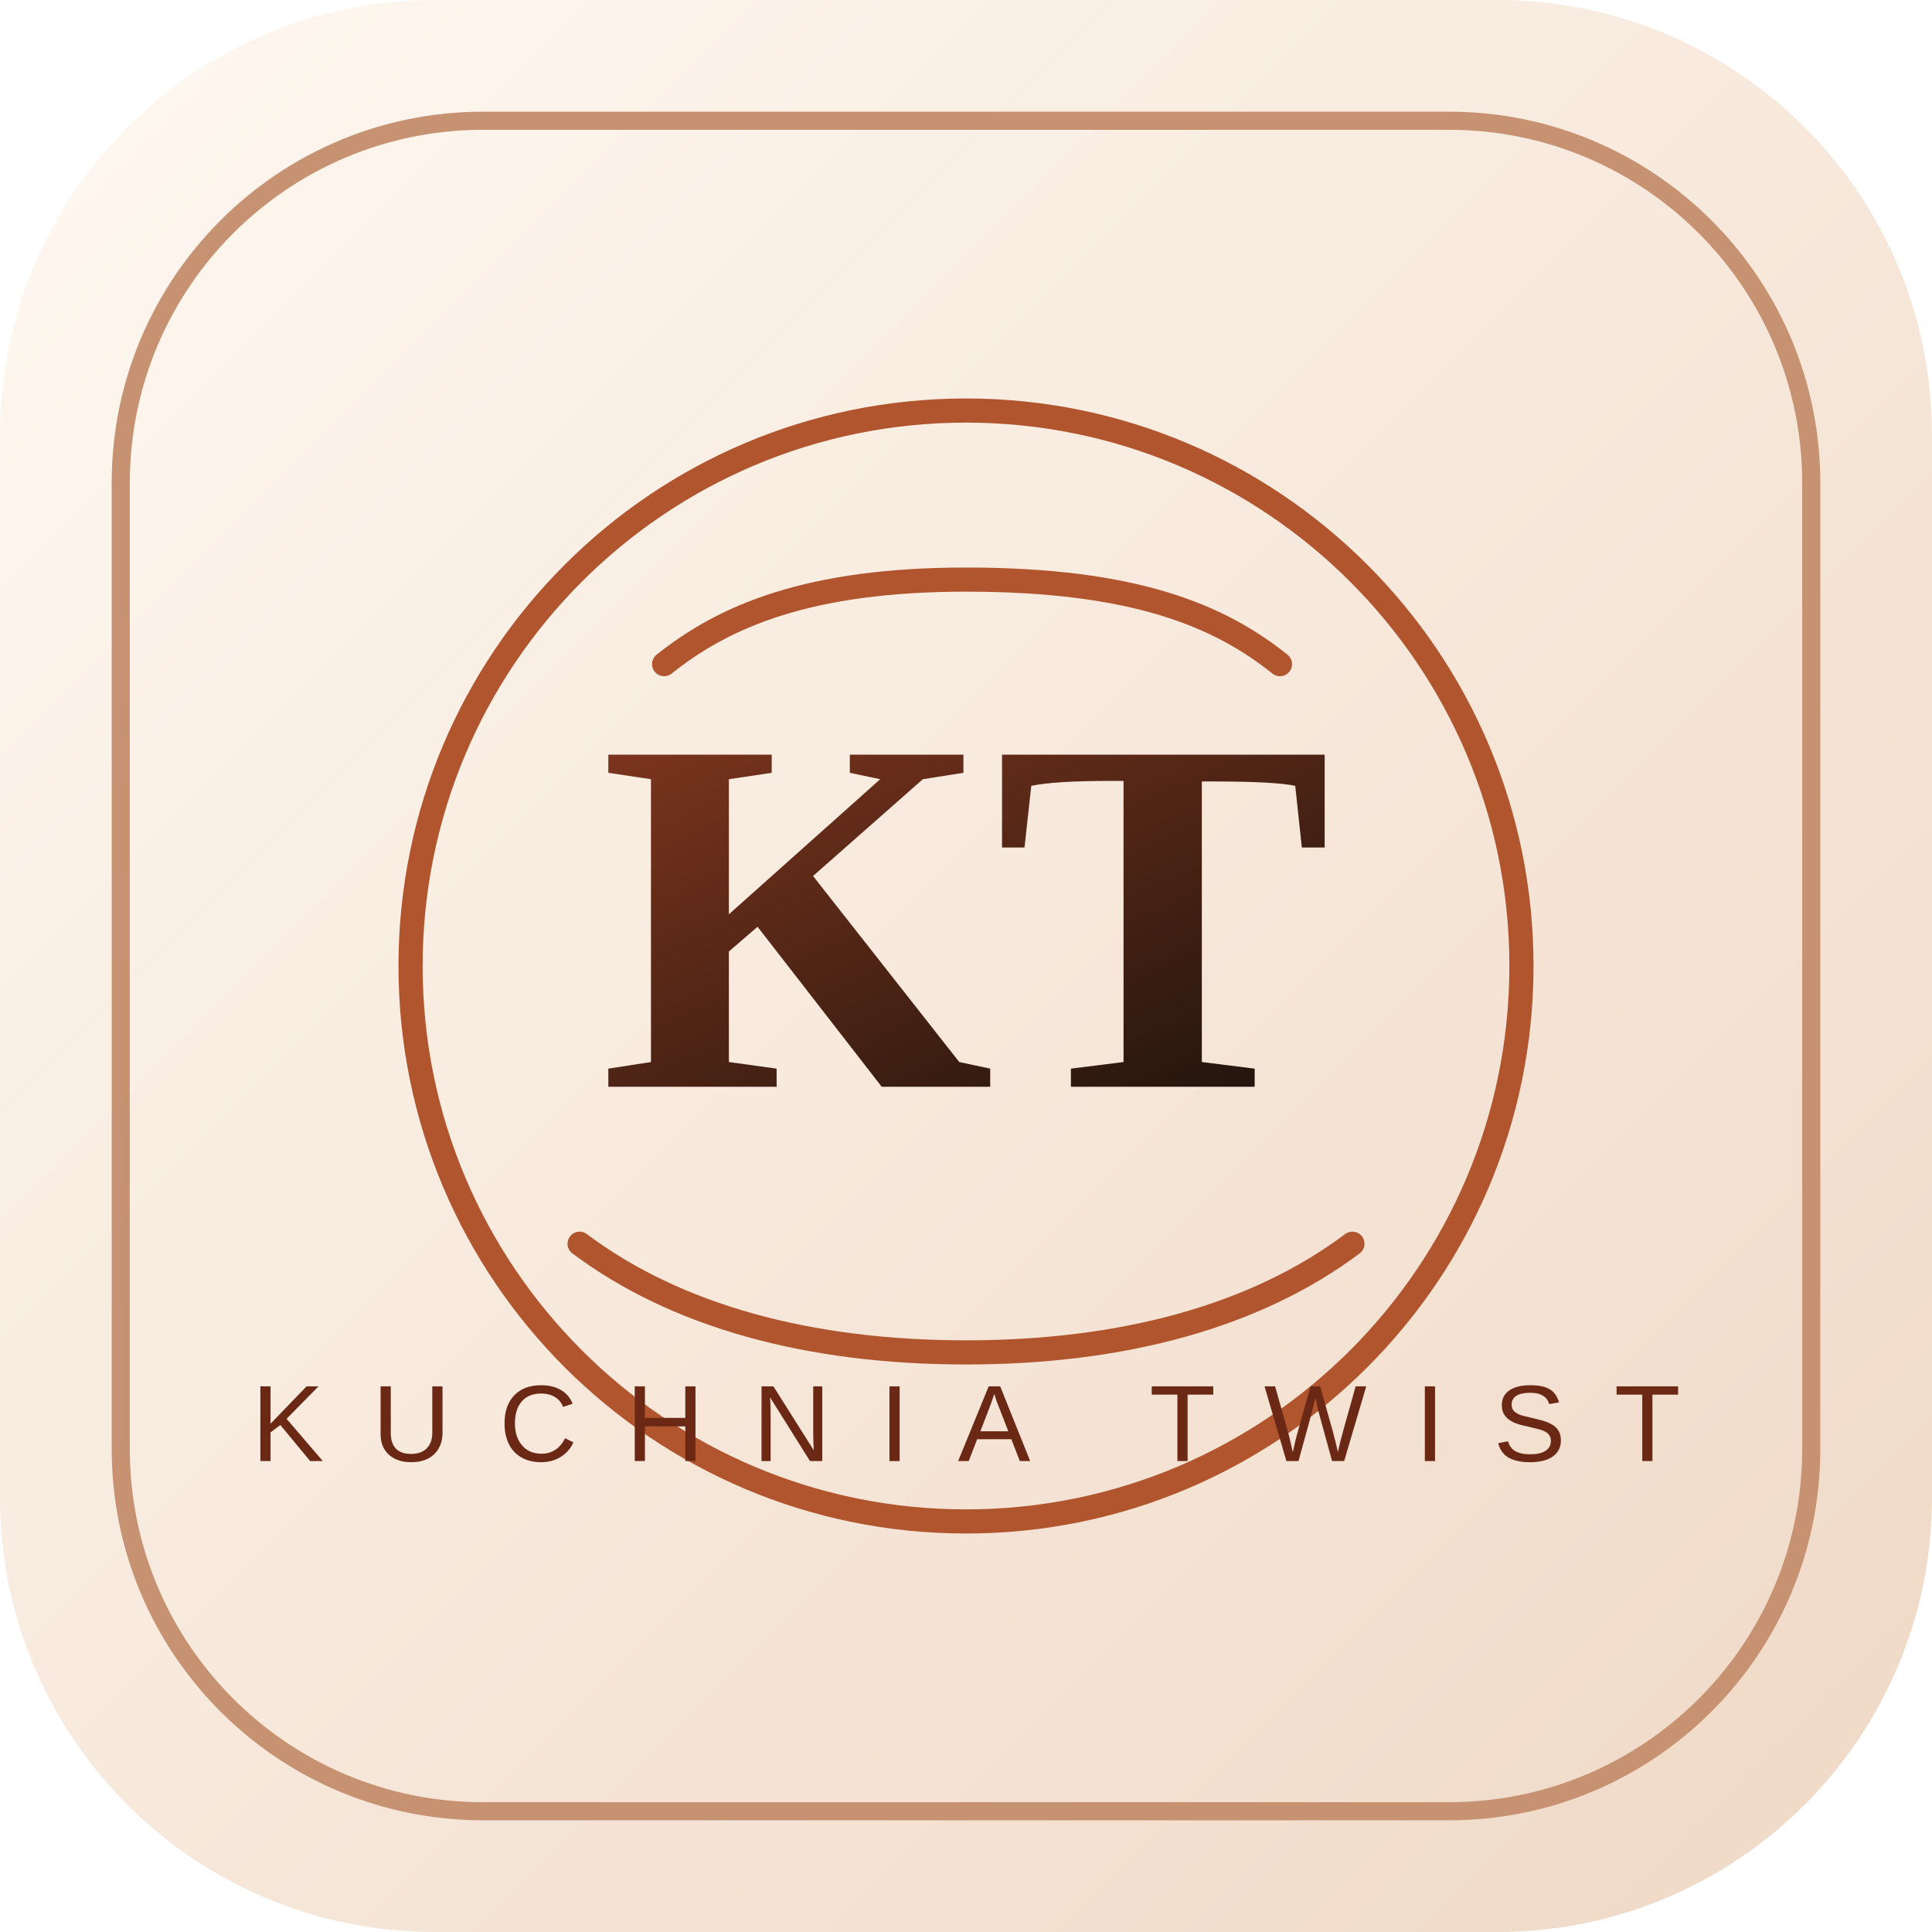
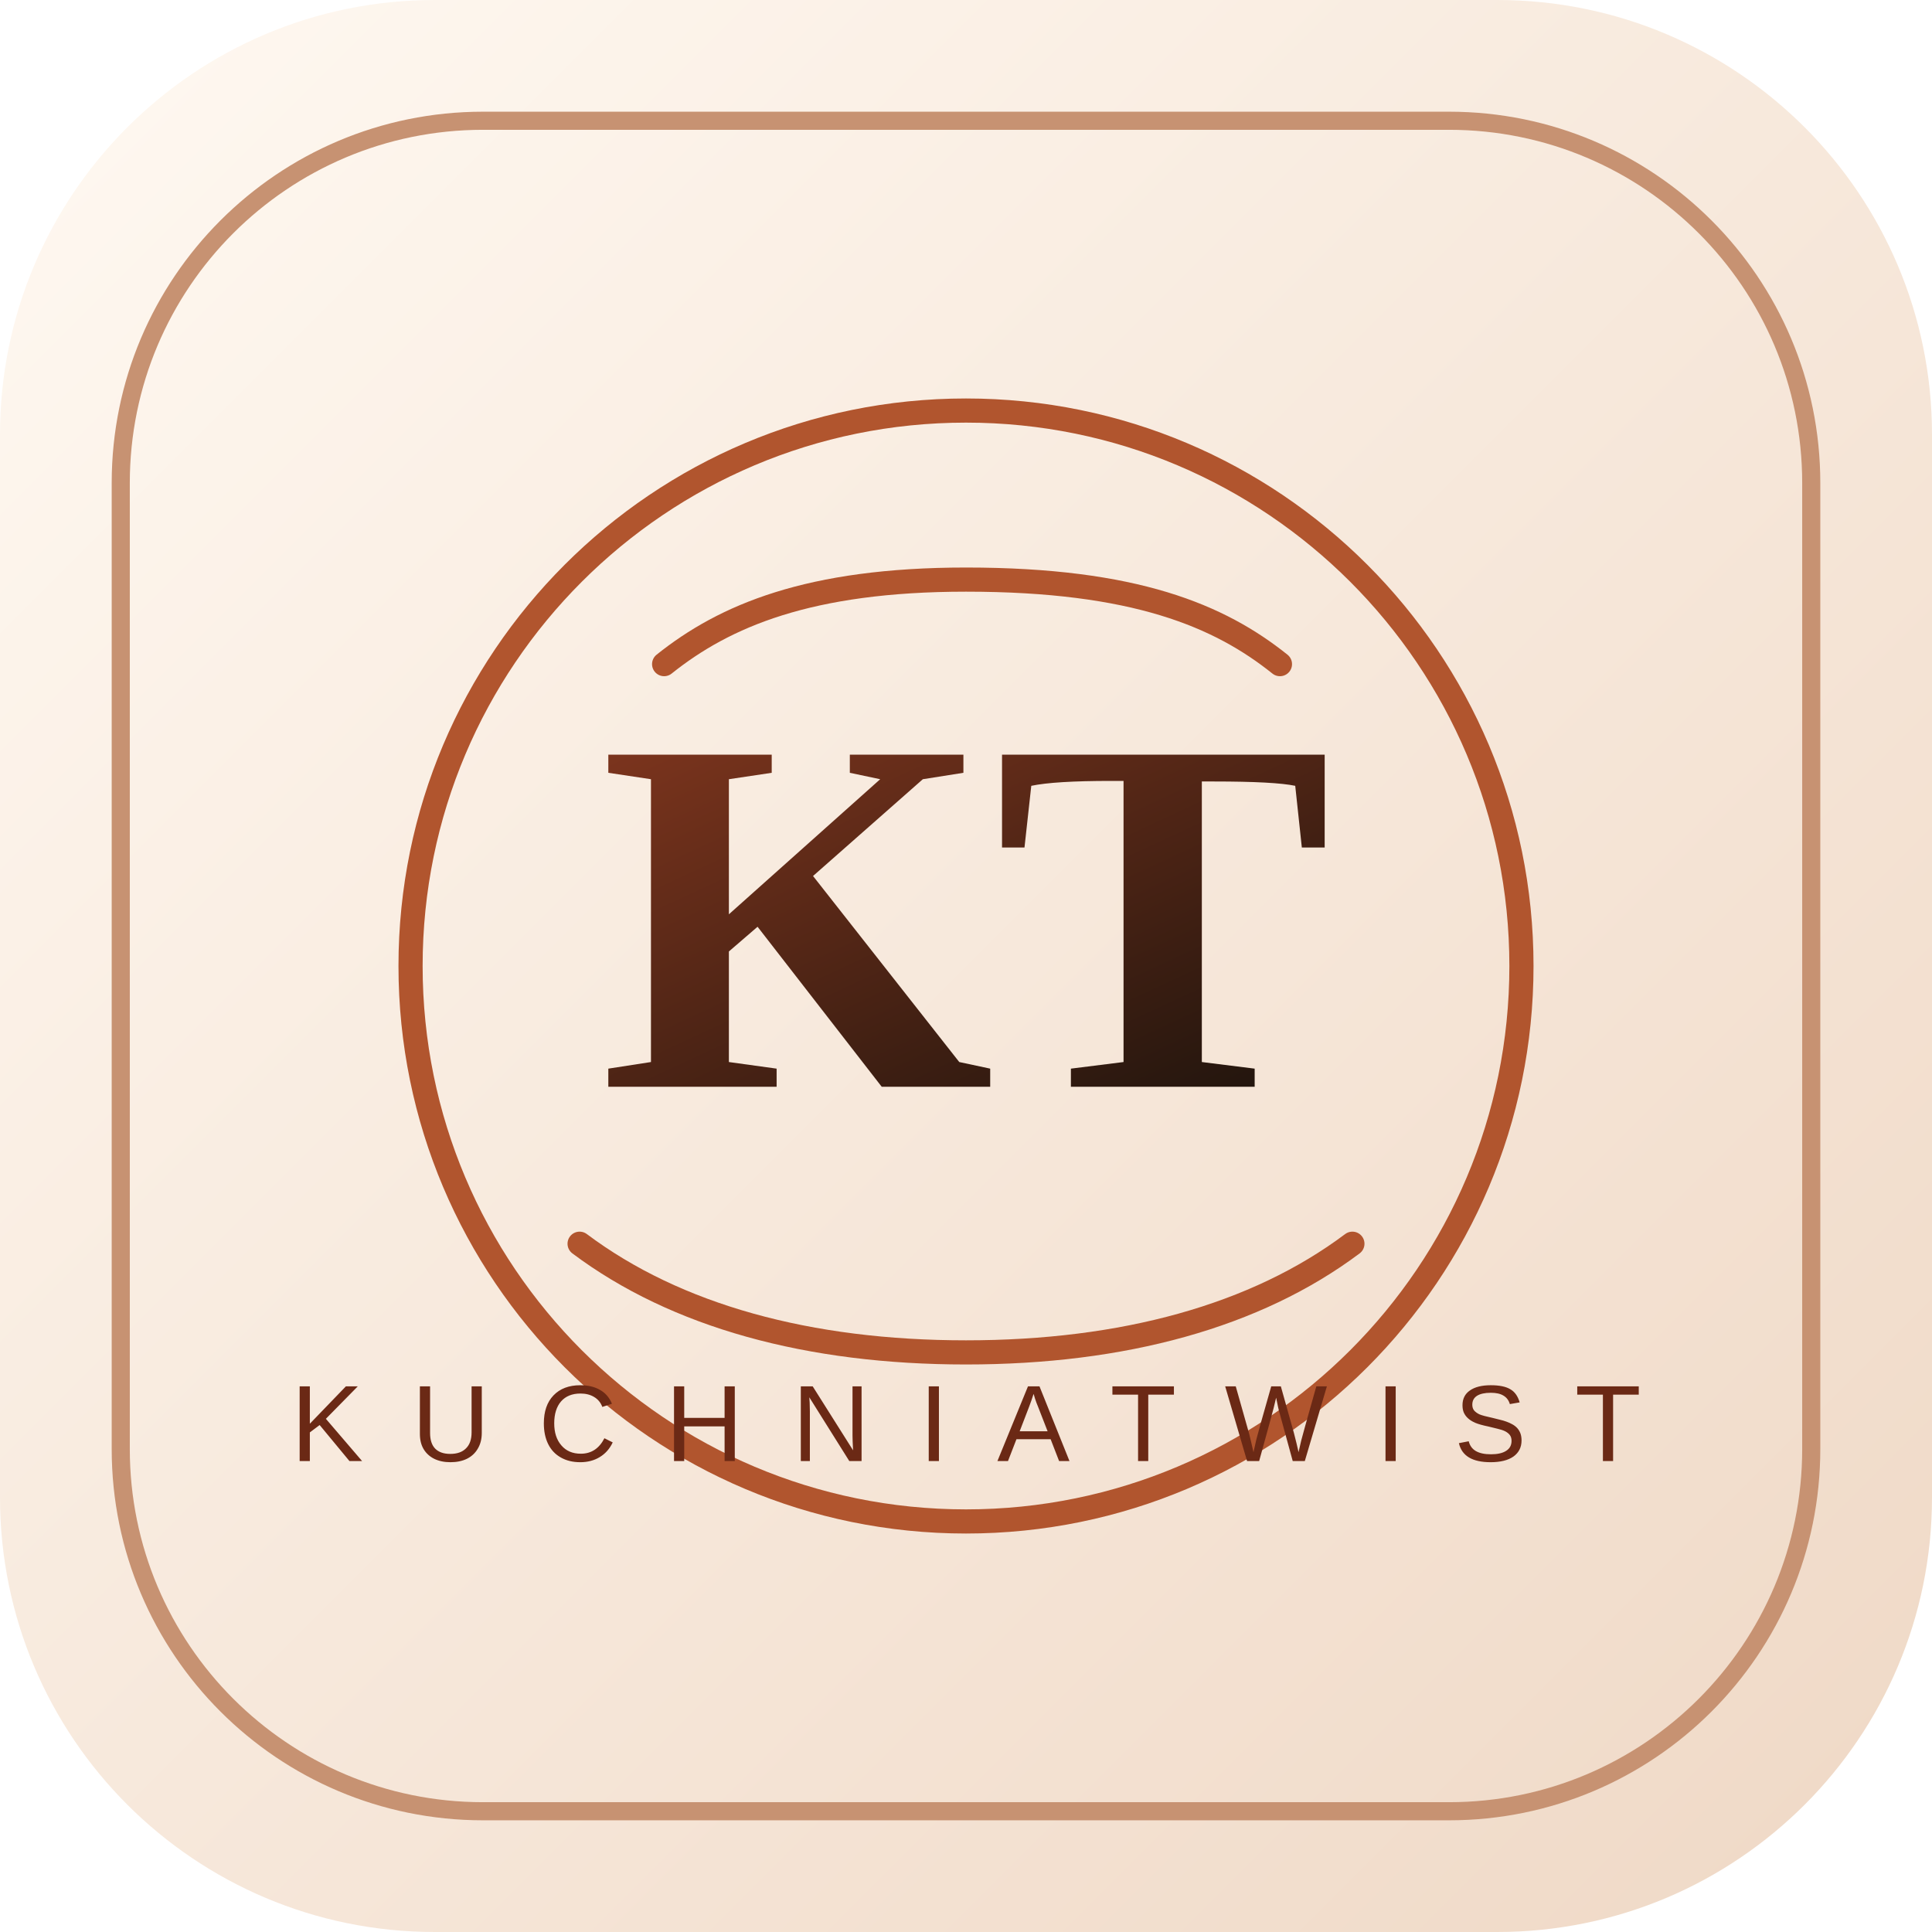
<svg xmlns="http://www.w3.org/2000/svg" viewBox="0 0 160 160" role="img" aria-labelledby="title desc">
  <defs>
    <linearGradient id="bg" x1="0" y1="0" x2="1" y2="1">
      <stop offset="0%" stop-color="#fff9f2" />
      <stop offset="100%" stop-color="#efd8c5" />
    </linearGradient>
    <linearGradient id="ink" x1="0" y1="0" x2="1" y2="1">
      <stop offset="0%" stop-color="#7b341d" />
      <stop offset="100%" stop-color="#1f140d" />
    </linearGradient>
  </defs>
  <rect width="160" height="160" rx="36" fill="url(#bg)" />
  <rect x="10" y="10" width="140" height="140" rx="30" fill="none" stroke="#c79272" stroke-width="1.5" />
  <circle cx="80" cy="80" r="46" fill="none" stroke="#b1552e" stroke-width="2" />
  <path d="M48 103c8 6 19 9 32 9 13 0 24-3 32-9" fill="none" stroke="#b1552e" stroke-width="2" stroke-linecap="round" />
  <path d="M55 55c5-4 12-7 25-7 14 0 21 3 26 7" fill="none" stroke="#b1552e" stroke-width="2" stroke-linecap="round" />
  <text x="80" y="90" text-anchor="middle" font-family="Georgia, 'Times New Roman', serif" font-size="42" font-weight="700" fill="url(#ink)">KT</text>
-   <text x="80" y="121" text-anchor="middle" font-family="'Source Sans 3', Arial, sans-serif" font-size="9" letter-spacing="4" fill="#6b2915">KUCHNIA TWIST</text>
+   <text x="80" y="121" text-anchor="middle" font-family="'Source Sans 3', Arial, sans-serif" font-size="9" letter-spacing="4" fill="#6b2915">KUCHNIATWIST</text>
</svg>
